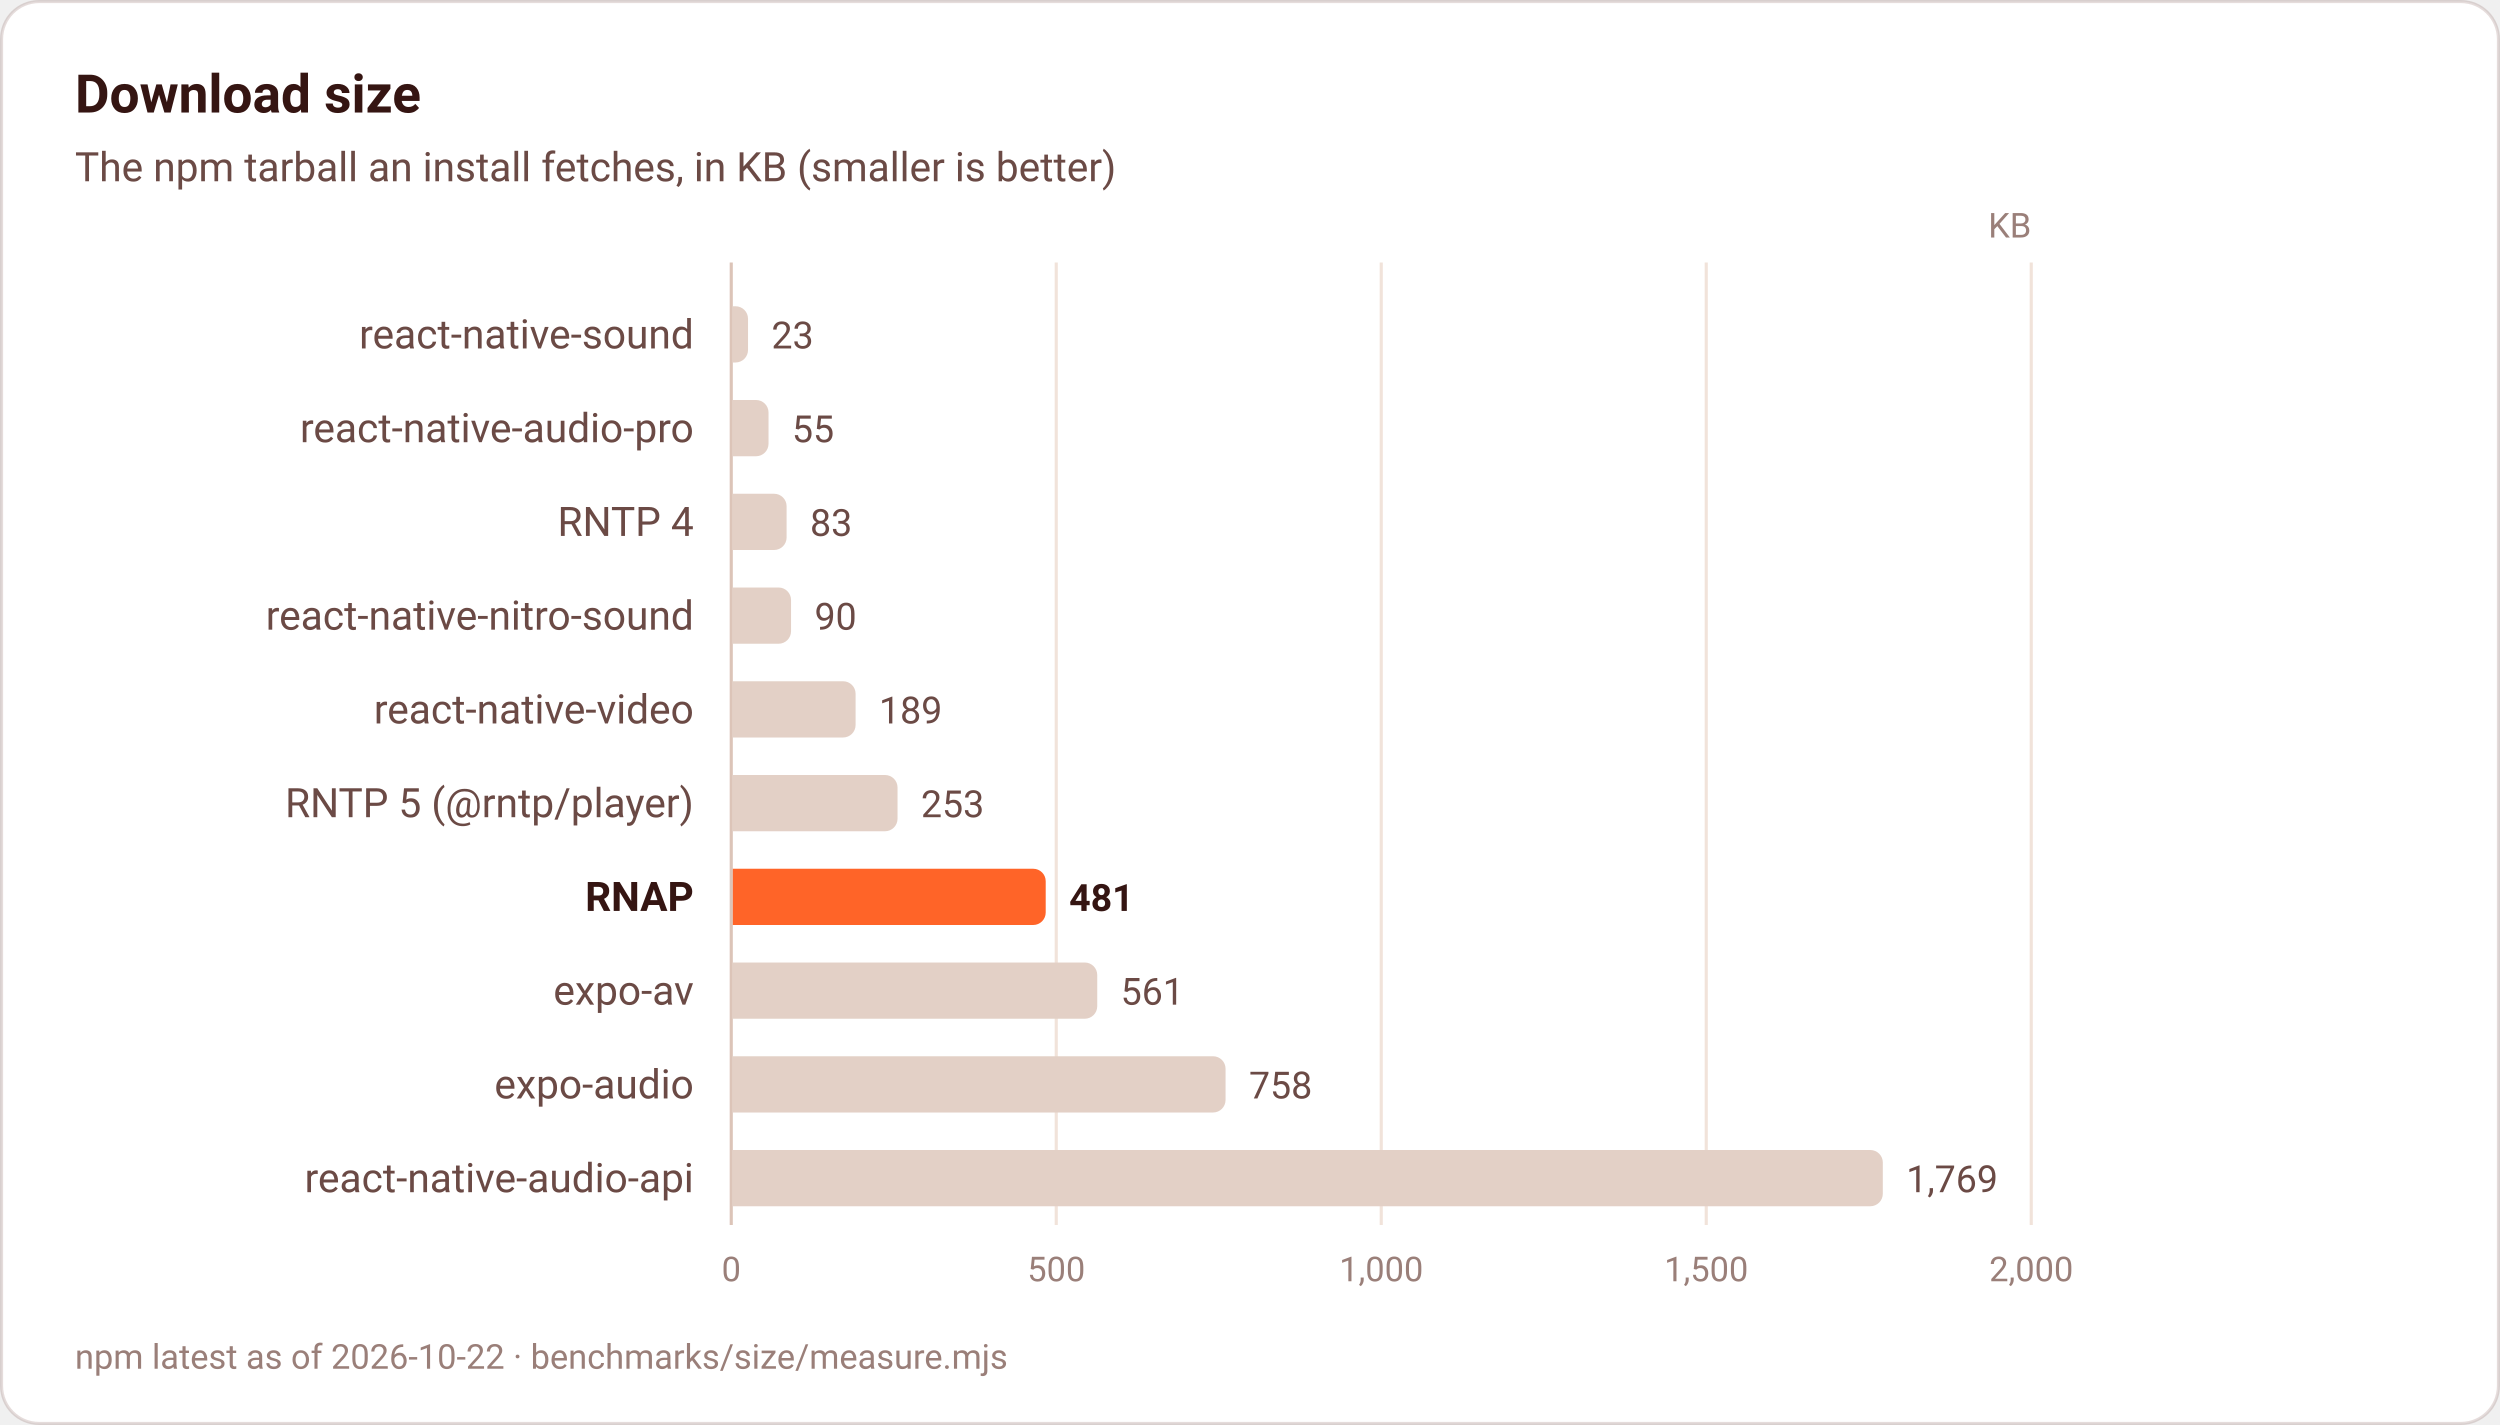
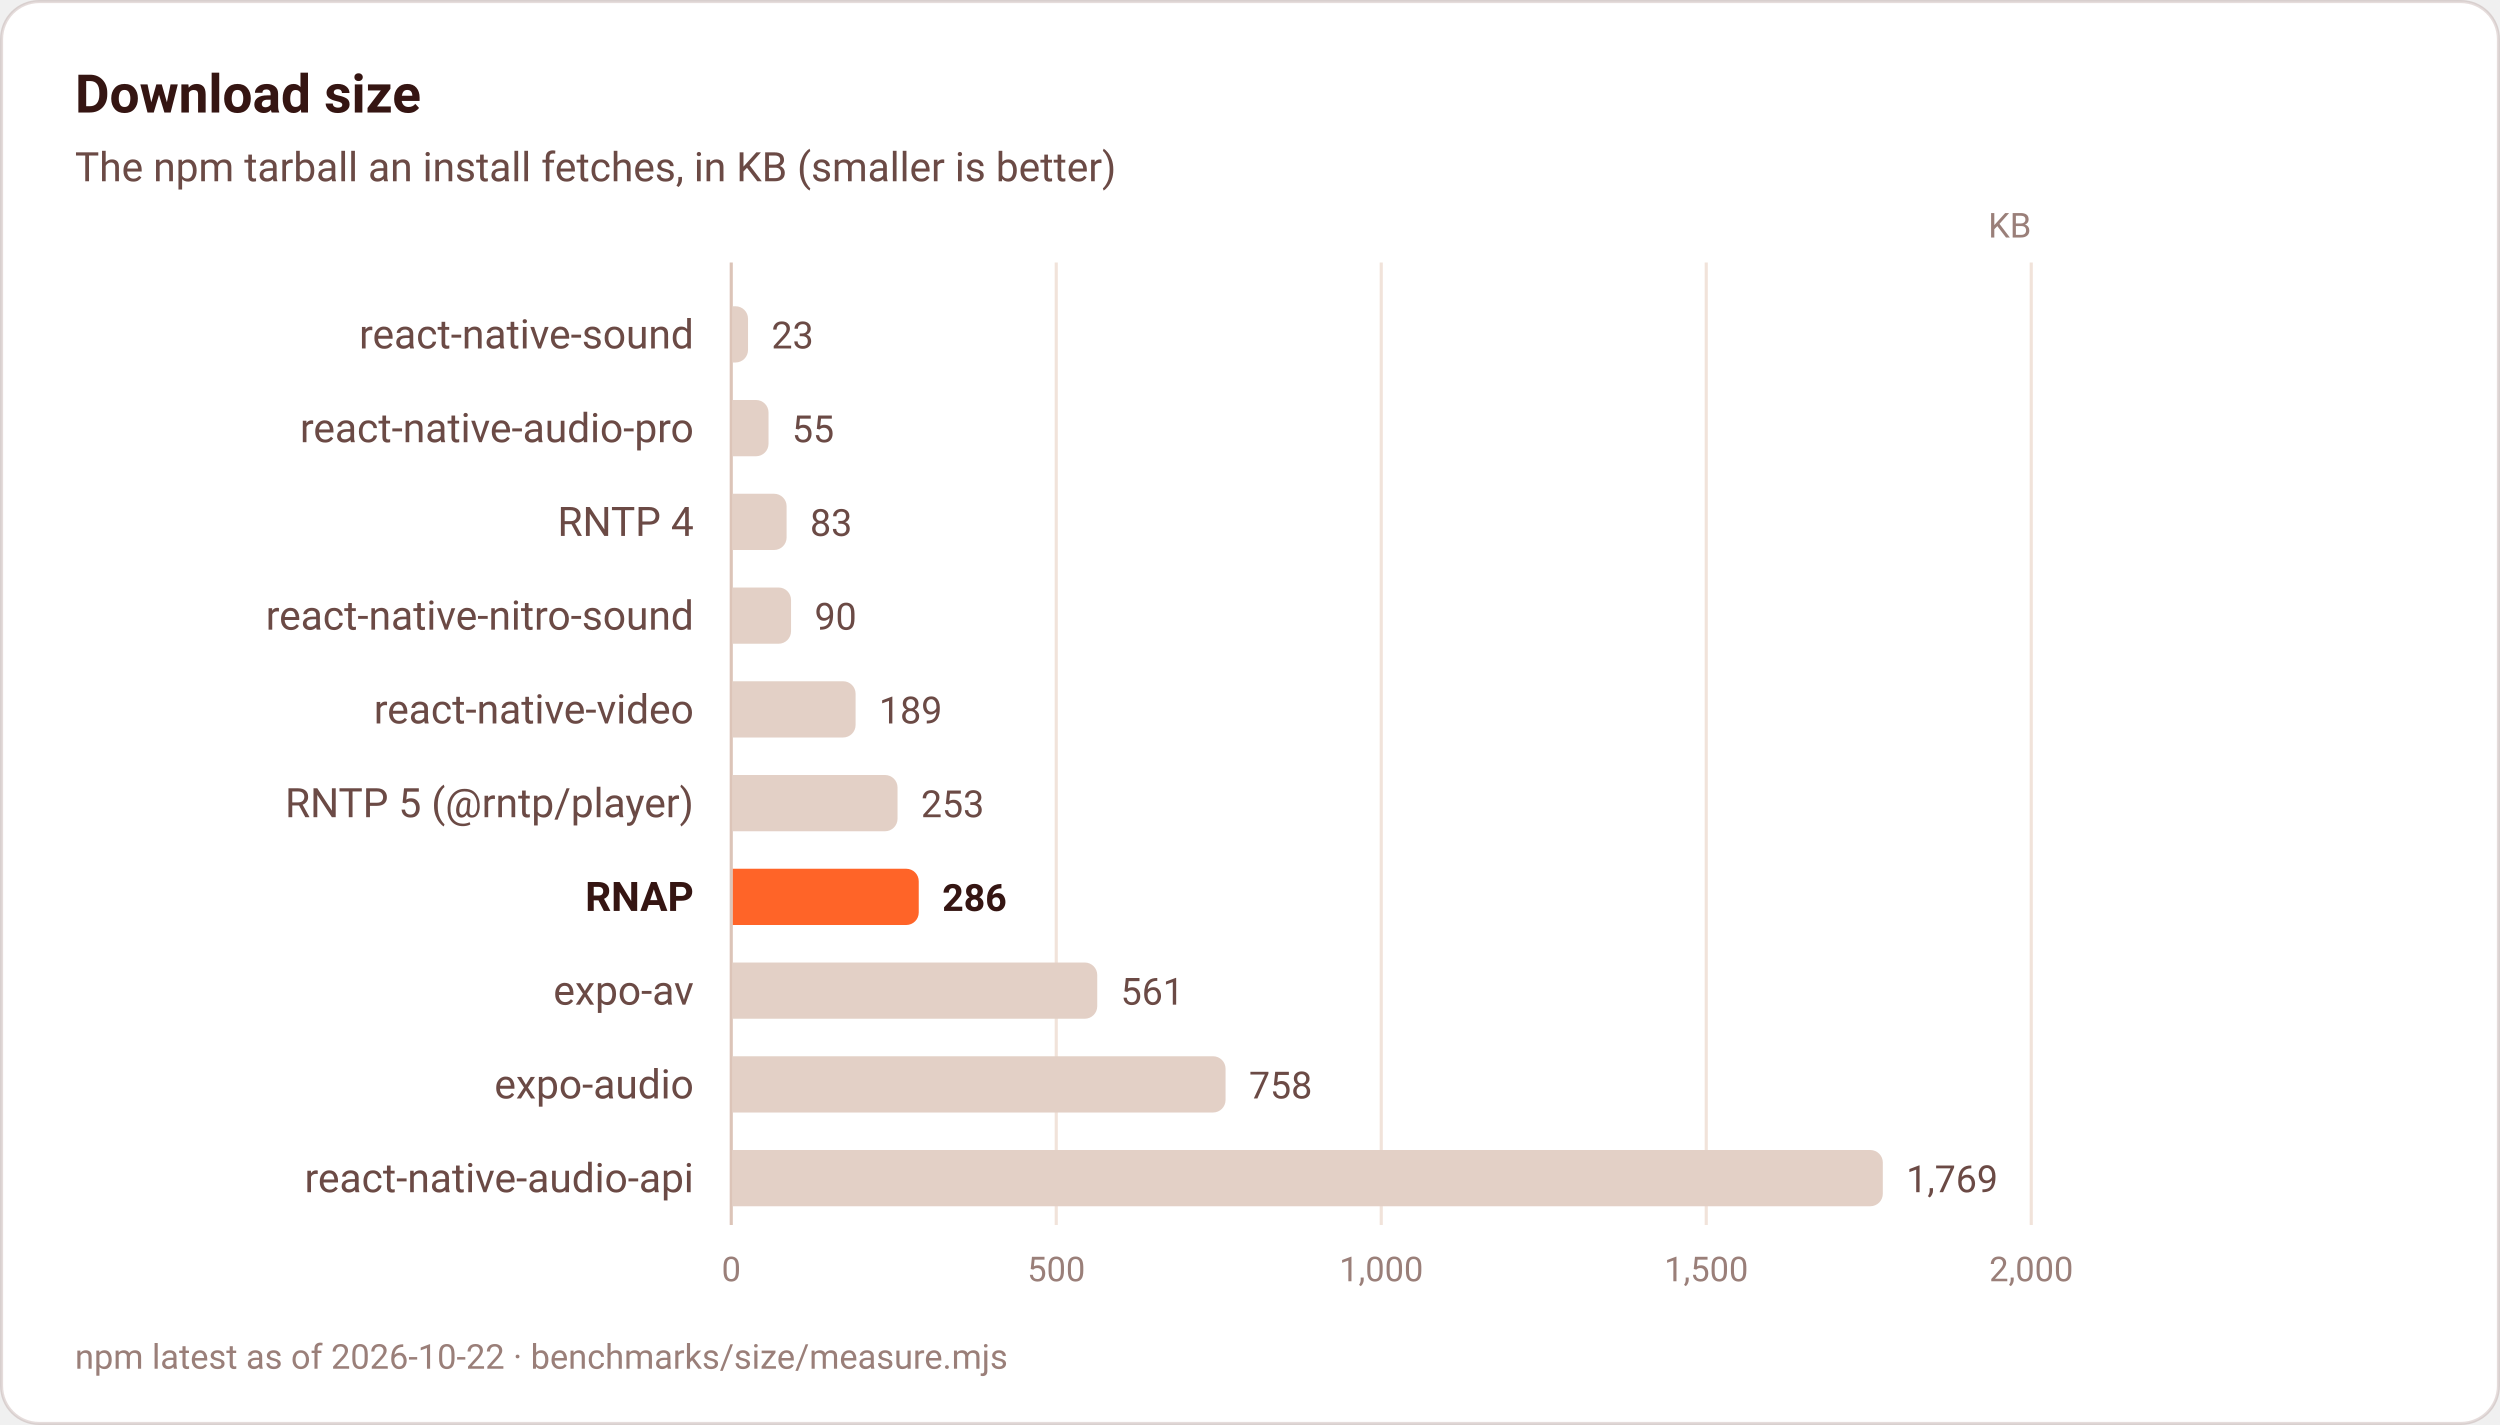
<svg xmlns="http://www.w3.org/2000/svg" width="800" height="456" viewBox="0 0 800 456" font-family="system-ui, -apple-system, &quot;Segoe UI&quot;, Roboto, sans-serif" role="img" aria-labelledby="t d">
  <rect x="0.5" y="0.5" width="799" height="455" rx="12" fill="#ffffff" stroke="rgba(91,34,28,0.16)" />
  <text x="24" y="36" font-size="17" font-weight="600" fill="#351512">Download size</text>
  <text x="24" y="58" font-size="13" fill="#6b4a45">The npm tarball an install fetches, in KB (smaller is better)</text>
  <line x1="234" y1="84" x2="234" y2="392" stroke="#dcc4b8" stroke-width="1" />
  <text x="234" y="410" font-size="11" fill="#9a7f79" text-anchor="middle" style="font-variant-numeric:tabular-nums">0</text>
  <line x1="338" y1="84" x2="338" y2="392" stroke="#f1e3da" stroke-width="1" />
  <text x="338" y="410" font-size="11" fill="#9a7f79" text-anchor="middle" style="font-variant-numeric:tabular-nums">500</text>
  <line x1="442" y1="84" x2="442" y2="392" stroke="#f1e3da" stroke-width="1" />
  <text x="442" y="410" font-size="11" fill="#9a7f79" text-anchor="middle" style="font-variant-numeric:tabular-nums">1,000</text>
  <line x1="546" y1="84" x2="546" y2="392" stroke="#f1e3da" stroke-width="1" />
  <text x="546" y="410" font-size="11" fill="#9a7f79" text-anchor="middle" style="font-variant-numeric:tabular-nums">1,500</text>
  <line x1="650" y1="84" x2="650" y2="392" stroke="#f1e3da" stroke-width="1" />
  <text x="650" y="410" font-size="11" fill="#9a7f79" text-anchor="middle" style="font-variant-numeric:tabular-nums">2,000</text>
  <text x="650" y="76" font-size="11" fill="#9a7f79" text-anchor="end">KB</text>
  <text x="222" y="111.5" font-size="13" fill="#6b4a45" font-weight="400" text-anchor="end">react-native-sound</text>
  <path d="M234.5,98h0.869a4,4 0 0 1 4,4v10a4,4 0 0 1 -4,4h-0.869z" fill="#e3d0c6" />
  <text x="246.869" y="111.5" font-size="12" fill="#6b4a45" font-weight="400" style="font-variant-numeric:tabular-nums">23</text>
  <text x="222" y="141.5" font-size="13" fill="#6b4a45" font-weight="400" text-anchor="end">react-native-audio-pro</text>
  <path d="M234.5,128h7.43a4,4 0 0 1 4,4v10a4,4 0 0 1 -4,4h-7.43z" fill="#e3d0c6" />
  <text x="253.43" y="141.5" font-size="12" fill="#6b4a45" font-weight="400" style="font-variant-numeric:tabular-nums">55</text>
  <text x="222" y="171.5" font-size="13" fill="#6b4a45" font-weight="400" text-anchor="end">RNTP 4</text>
  <path d="M234.5,158h13.214a4,4 0 0 1 4,4v10a4,4 0 0 1 -4,4h-13.214z" fill="#e3d0c6" />
  <text x="259.214" y="171.5" font-size="12" fill="#6b4a45" font-weight="400" style="font-variant-numeric:tabular-nums">83</text>
  <text x="222" y="201.5" font-size="13" fill="#6b4a45" font-weight="400" text-anchor="end">react-native-nitro-sound</text>
  <path d="M234.5,188h14.636a4,4 0 0 1 4,4v10a4,4 0 0 1 -4,4h-14.636z" fill="#e3d0c6" />
  <text x="260.636" y="201.5" font-size="12" fill="#6b4a45" font-weight="400" style="font-variant-numeric:tabular-nums">90</text>
  <text x="222" y="231.5" font-size="13" fill="#6b4a45" font-weight="400" text-anchor="end">react-native-video</text>
  <path d="M234.5,218h35.291a4,4 0 0 1 4,4v10a4,4 0 0 1 -4,4h-35.291z" fill="#e3d0c6" />
  <text x="281.291" y="231.5" font-size="12" fill="#6b4a45" font-weight="400" style="font-variant-numeric:tabular-nums">189</text>
  <text x="222" y="261.5" font-size="13" fill="#6b4a45" font-weight="400" text-anchor="end">RNTP 5 (@rntp/player)</text>
  <path d="M234.5,248h48.712a4,4 0 0 1 4,4v10a4,4 0 0 1 -4,4h-48.712z" fill="#e3d0c6" />
  <text x="294.712" y="261.5" font-size="12" fill="#6b4a45" font-weight="400" style="font-variant-numeric:tabular-nums">253</text>
  <text x="222" y="291.5" font-size="13" fill="#351512" font-weight="600" text-anchor="end">RNAP</text>
-   <path d="M234.5,278h96.128a4,4 0 0 1 4,4v10a4,4 0 0 1 -4,4h-96.128z" fill="#ff6428" />
-   <text x="342.128" y="291.5" font-size="12" fill="#351512" font-weight="600" style="font-variant-numeric:tabular-nums">481</text>
+   <path d="M234.5,278h55.5a4,4 0 0 1 4,4v10a4,4 0 0 1 -4,4h-55.5z" fill="#ff6428" />
+   <text x="301.5" y="291.5" font-size="12" fill="#351512" font-weight="600" style="font-variant-numeric:tabular-nums">286</text>
  <text x="222" y="321.5" font-size="13" fill="#6b4a45" font-weight="400" text-anchor="end">expo-av</text>
  <path d="M234.5,308h112.616a4,4 0 0 1 4,4v10a4,4 0 0 1 -4,4h-112.616z" fill="#e3d0c6" />
  <text x="358.616" y="321.5" font-size="12" fill="#6b4a45" font-weight="400" style="font-variant-numeric:tabular-nums">561</text>
  <text x="222" y="351.5" font-size="13" fill="#6b4a45" font-weight="400" text-anchor="end">expo-audio</text>
  <path d="M234.5,338h153.681a4,4 0 0 1 4,4v10a4,4 0 0 1 -4,4h-153.681z" fill="#e3d0c6" />
  <text x="399.681" y="351.5" font-size="12" fill="#6b4a45" font-weight="400" style="font-variant-numeric:tabular-nums">758</text>
  <text x="222" y="381.5" font-size="13" fill="#6b4a45" font-weight="400" text-anchor="end">react-native-audio-api</text>
  <path d="M234.5,368h364.001a4,4 0 0 1 4,4v10a4,4 0 0 1 -4,4h-364.001z" fill="#e3d0c6" />
  <text x="610.001" y="381.5" font-size="12" fill="#6b4a45" font-weight="400" style="font-variant-numeric:tabular-nums">1,769</text>
  <text x="24" y="438" font-size="11" fill="#9a7f79">npm latest as of 2026-10-22 · benchmarks/size/measure.mjs</text>
</svg>
